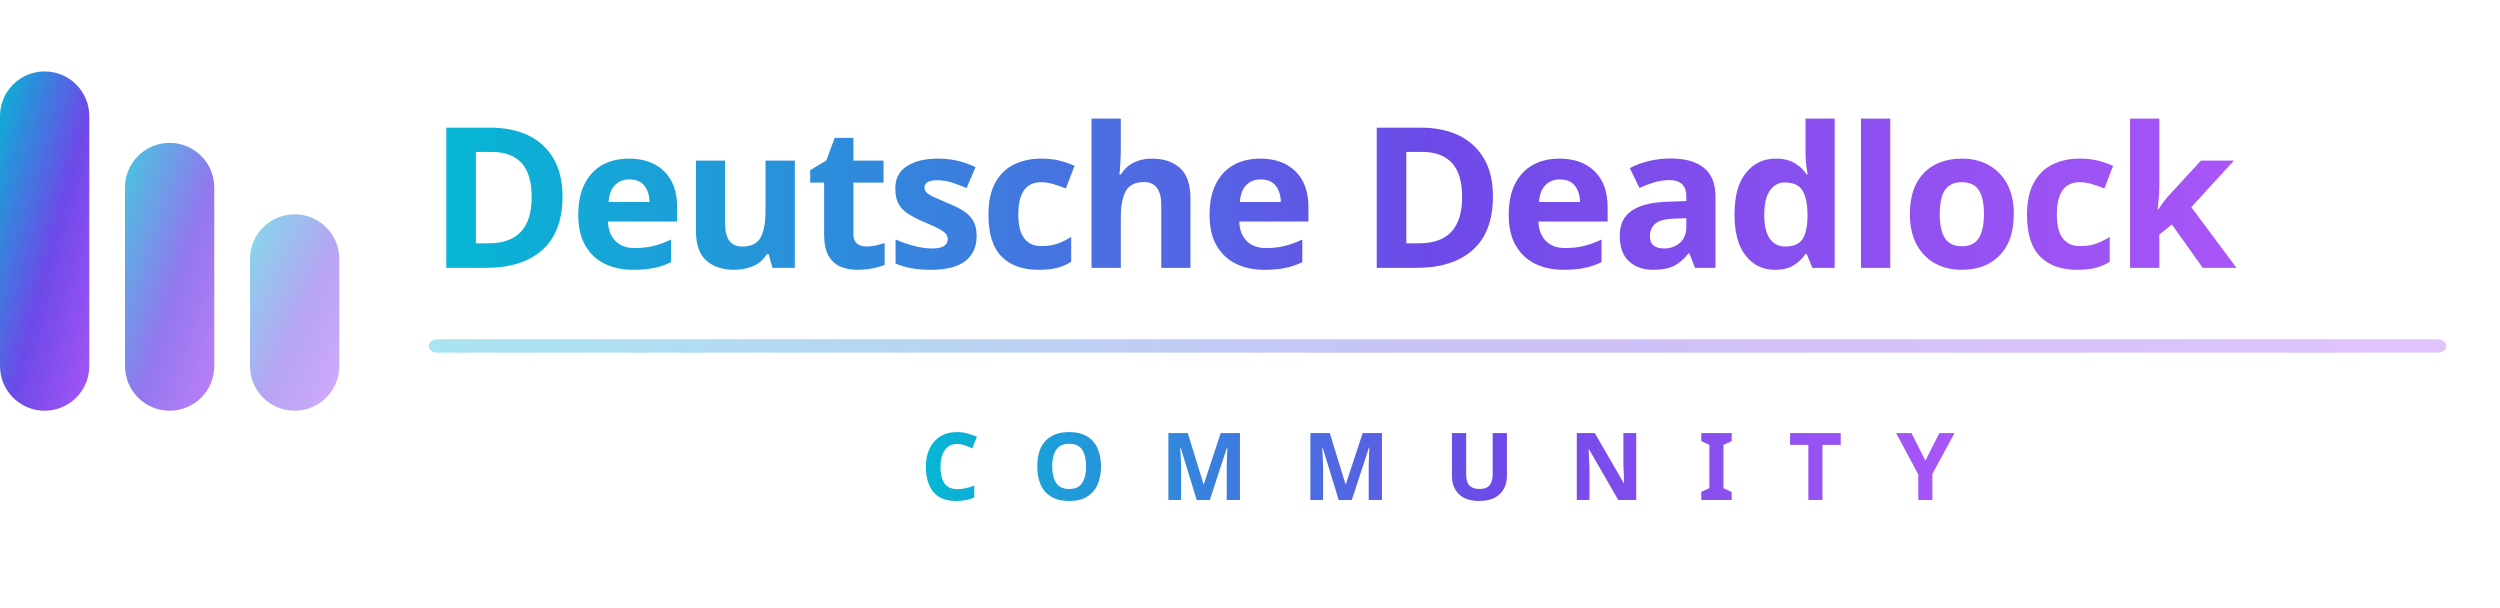
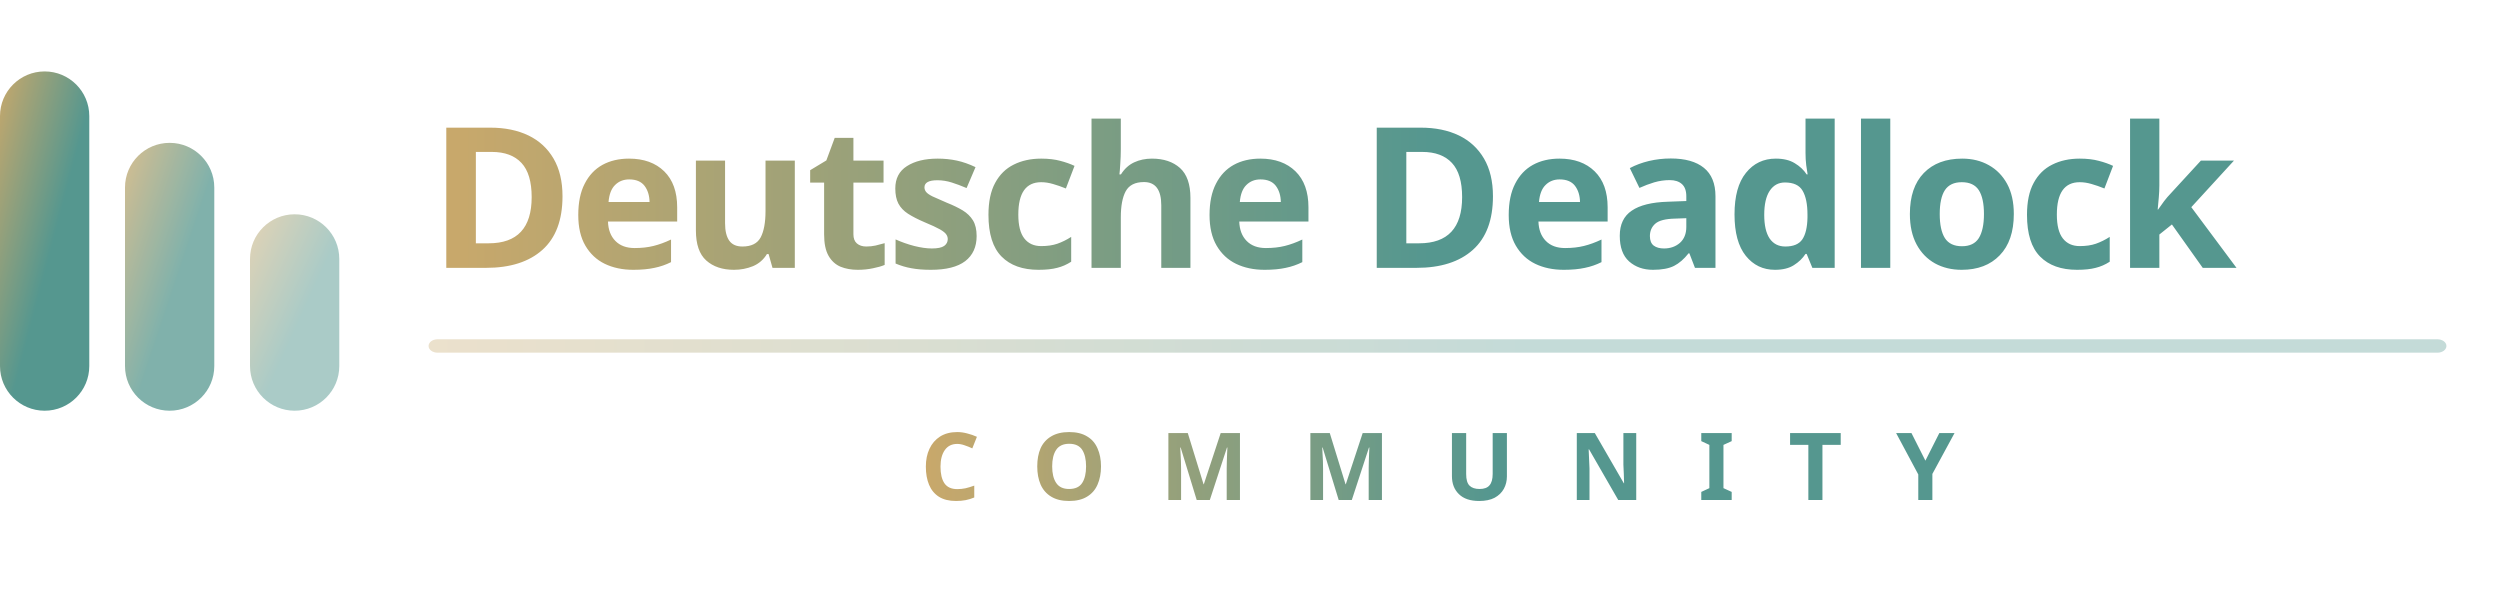
<svg xmlns="http://www.w3.org/2000/svg" viewBox="0 0 280 68" role="img" aria-label="Deutsche Deadlock Community">
  <defs>
    <linearGradient id="a1" x1="0%" y1="0%" x2="100%" y2="100%">
-       <stop offset="0%" stop-color="#06B6D4" />
-       <stop offset="55%" stop-color="#6D4AE8" />
-       <stop offset="100%" stop-color="#A855F7" />
+       <stop offset="0%" stop-color="#c8a86b" />
+       <stop offset="55%" stop-color="#55978f" />
+       <stop offset="100%" stop-color="#55978f" />
    </linearGradient>
    <linearGradient id="a2" x1="0%" y1="0%" x2="100%" y2="0%">
-       <stop offset="0%" stop-color="#06B6D4" />
-       <stop offset="55%" stop-color="#6D4AE8" />
-       <stop offset="100%" stop-color="#A855F7" />
+       <stop offset="0%" stop-color="#c8a86b" />
+       <stop offset="55%" stop-color="#55978f" />
+       <stop offset="100%" stop-color="#55978f" />
    </linearGradient>
  </defs>
  <rect x="0" y="8" width="10" height="38" rx="5" fill="url(#a1)" />
  <rect x="14" y="16" width="10" height="30" rx="5" fill="url(#a1)" opacity="0.75" />
  <rect x="28" y="24" width="10" height="22" rx="5" fill="url(#a1)" opacity="0.5" />
  <text font-family="'Sora','Segoe UI',sans-serif" font-weight="800" font-size="22" fill="url(#a2)" letter-spacing="-0.5" y="30" x="48">Deutsche Deadlock</text>
  <rect x="48" y="38" width="226" height="1.5" fill="url(#a2)" rx="1" opacity="0.35" />
  <text font-family="'Manrope','Segoe UI',sans-serif" font-weight="800" font-size="10.5" fill="url(#a2)" letter-spacing="6" text-anchor="middle" y="56" x="161">COMMUNITY</text>
</svg>
